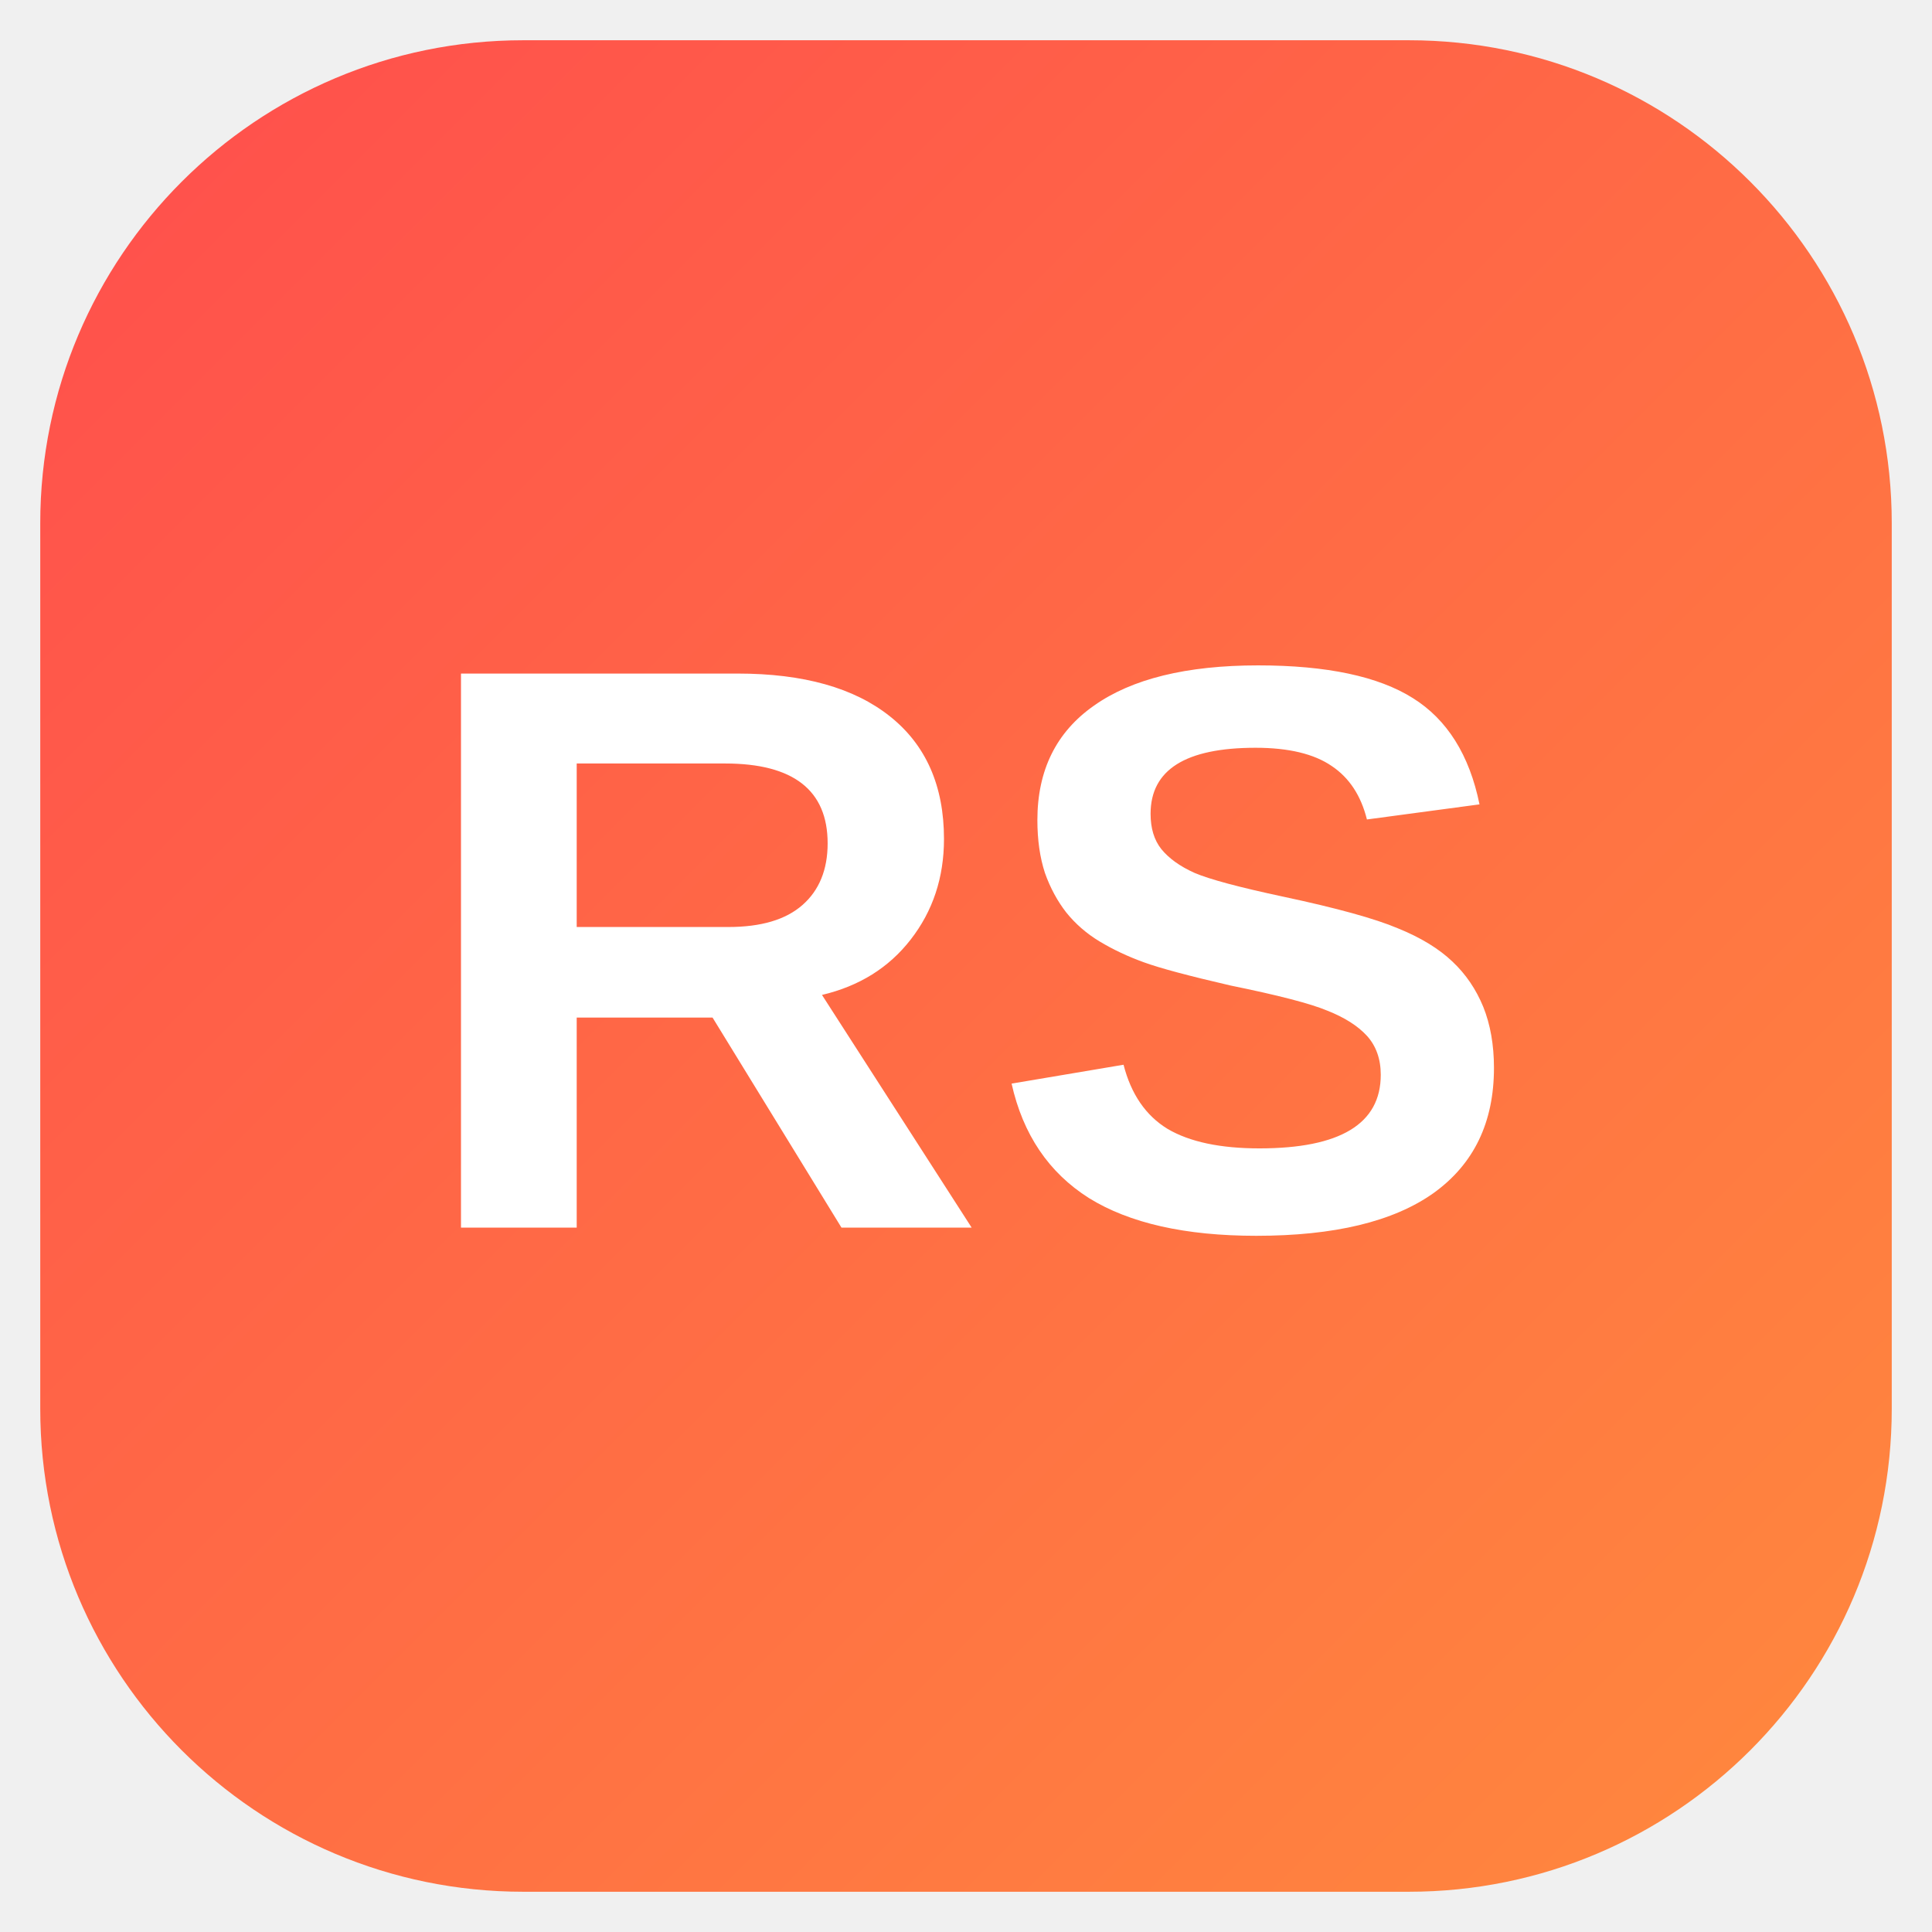
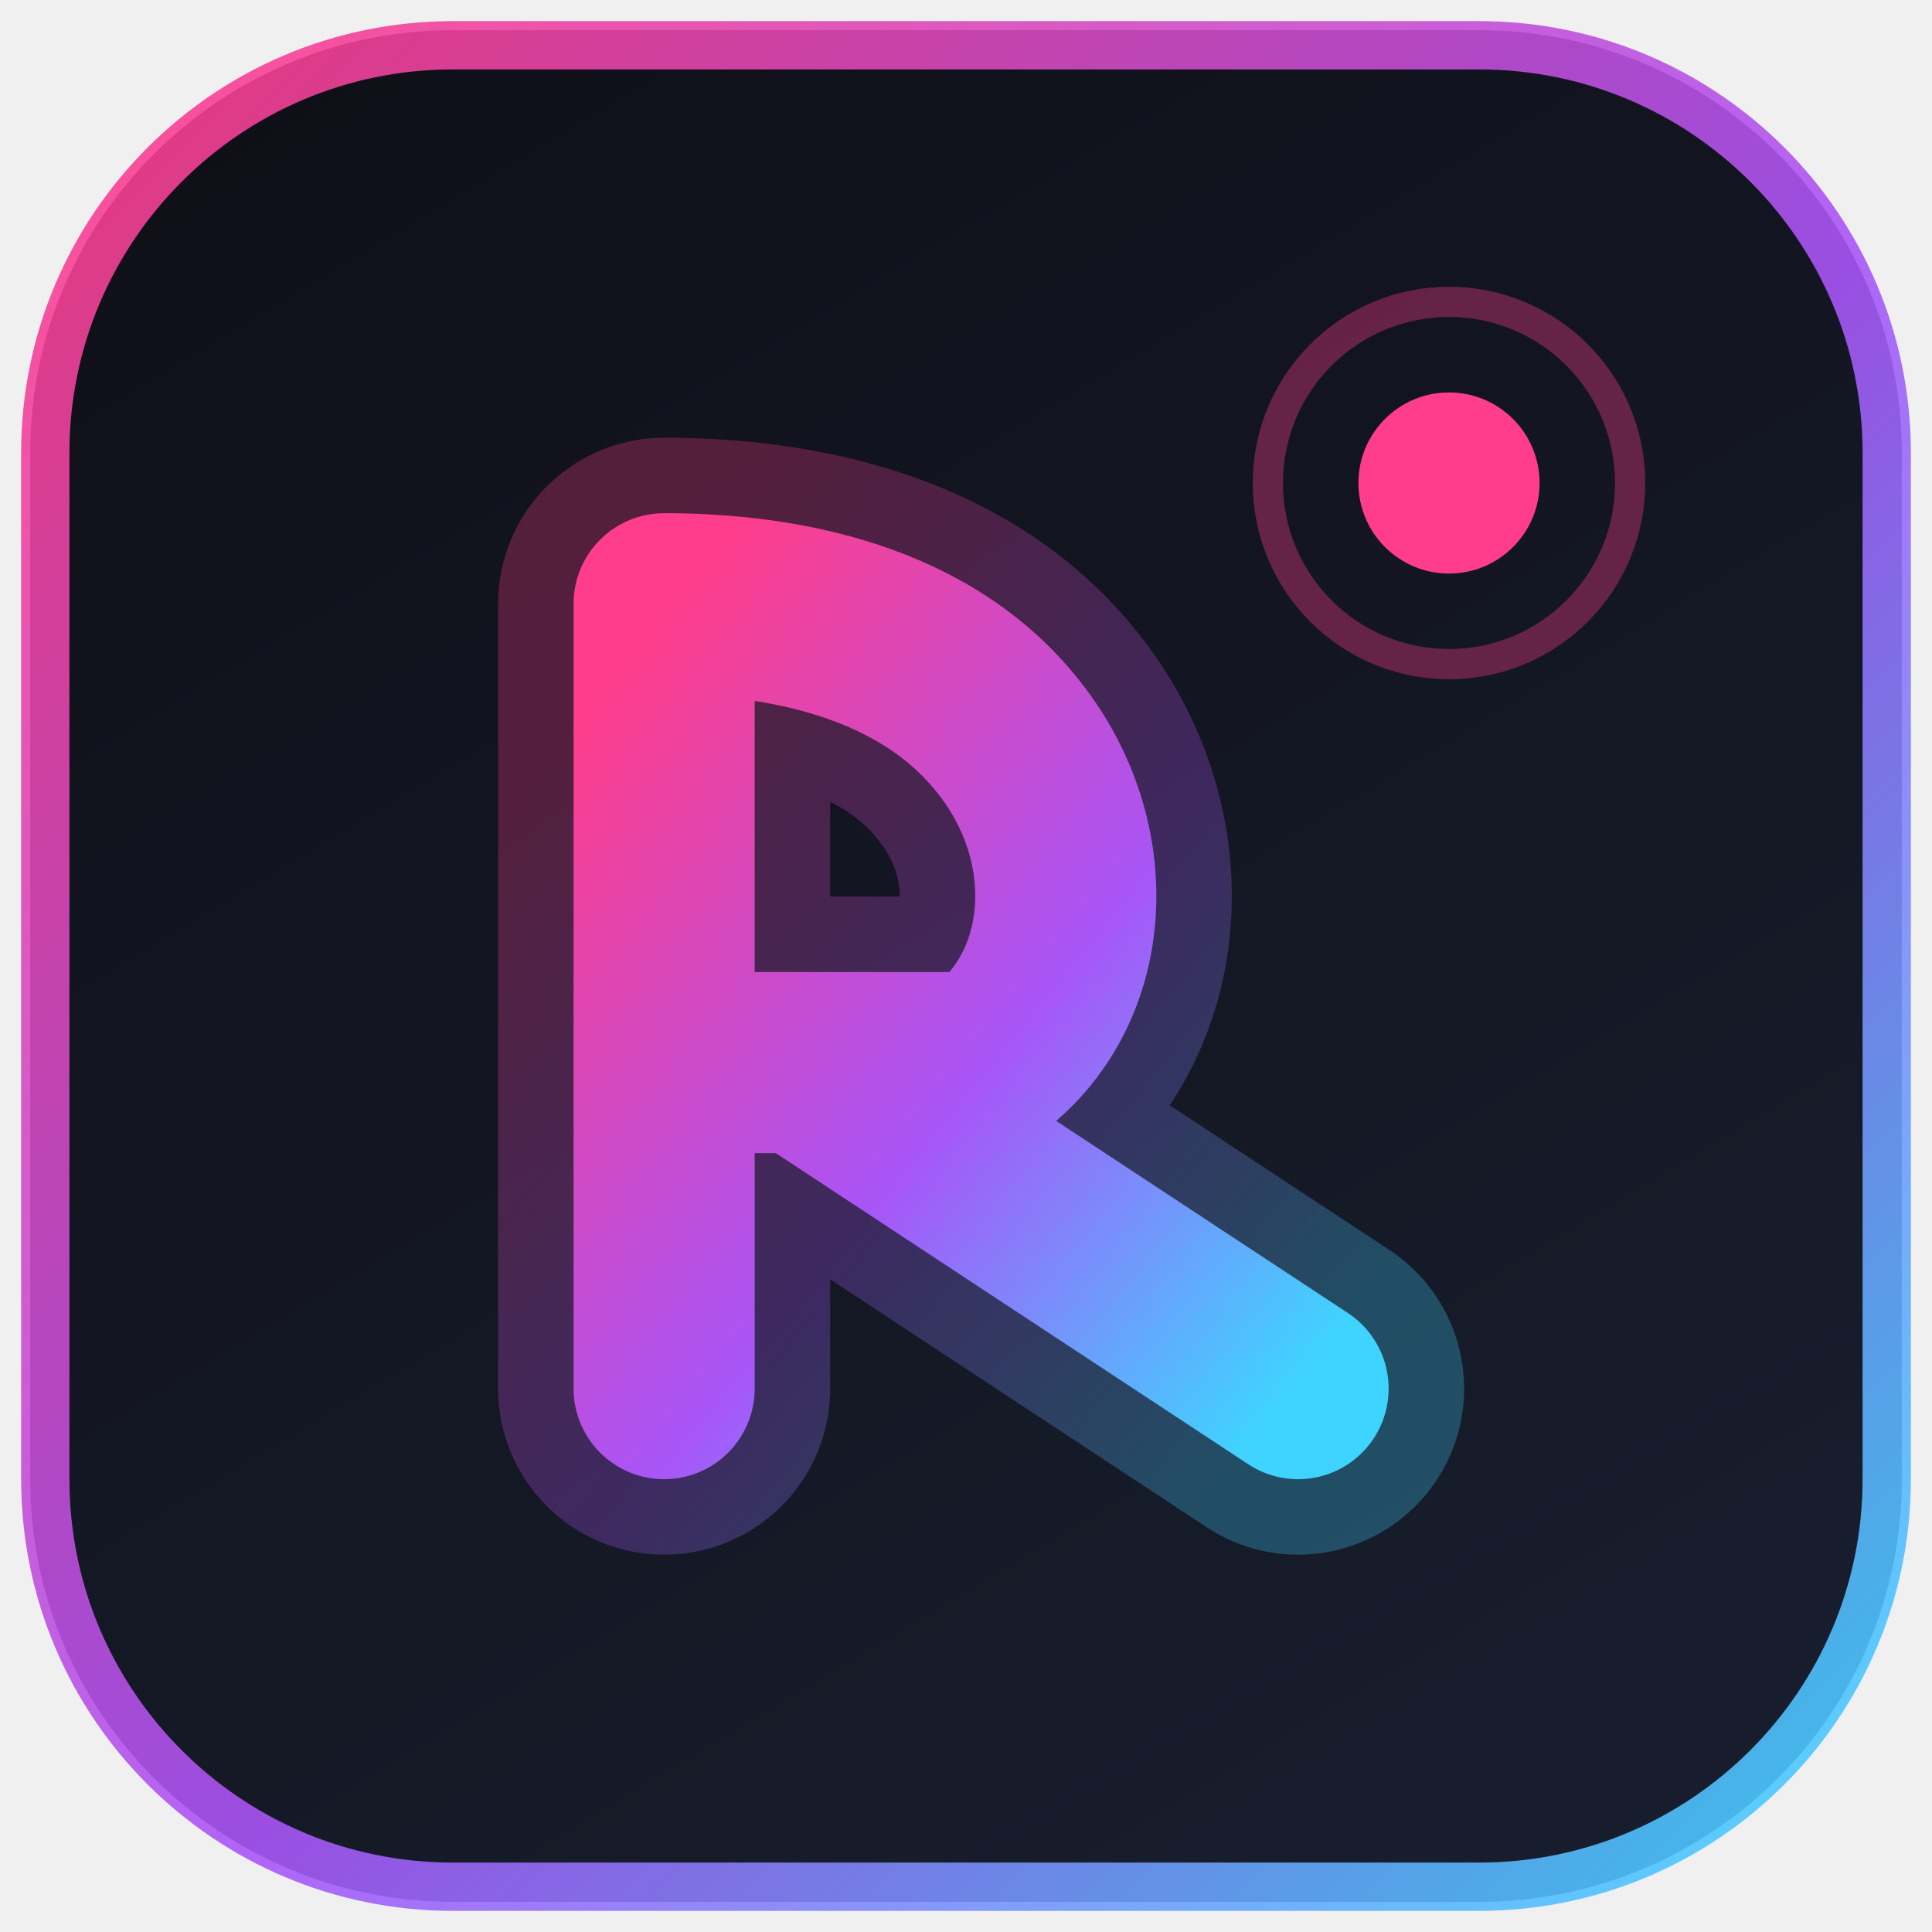
- <svg xmlns="http://www.w3.org/2000/svg" viewBox="0 0 48 48" width="48" height="48">
+ <svg xmlns="http://www.w3.org/2000/svg" viewBox="0 0 64 64" width="64" height="64">
  <defs>
-     <linearGradient id="rs" x1="0" y1="0" x2="1" y2="1">
-       <stop offset="0%" stop-color="#ff4d4d" />
-       <stop offset="100%" stop-color="#ff8a3d" />
+     <linearGradient id="rs-bg" x1="0" y1="0" x2="0.6" y2="1">
+       <stop offset="0%" stop-color="#0e0e16" />
+       <stop offset="100%" stop-color="#171d2c" />
+     </linearGradient>
+     <linearGradient id="rs-neon" x1="0" y1="0" x2="1" y2="1">
+       <stop offset="0%" stop-color="#ff3d8a" />
+       <stop offset="55%" stop-color="#a855f7" />
+       <stop offset="100%" stop-color="#3fd4ff" />
    </linearGradient>
  </defs>
-   <rect x="1" y="1" width="46" height="46" rx="12" fill="url(#rs)" />
-   <text x="24" y="30.5" font-family="Arial, Helvetica, sans-serif" font-size="20" font-weight="700" fill="#ffffff" text-anchor="middle">
-     RS
-   </text>
+   <rect x="1" y="1" width="62" height="62" rx="14" fill="url(#rs-bg)" />
+   <rect x="1.5" y="1.5" width="61" height="61" rx="13.5" fill="none" stroke="url(#rs-neon)" stroke-width="1.6" opacity="0.9" />
+   <circle cx="48" cy="16" r="6" fill="none" stroke="#ff3d8a" stroke-width="1" opacity="0.35" />
+   <circle cx="48" cy="16" r="3" fill="#ff3d8a" />
+   <g stroke="url(#rs-neon)" stroke-linecap="round" stroke-linejoin="round" stroke-width="11" opacity="0.28" fill="none">
+     <path d="M22 46 V20 C25.2 20 30.4 20.6 33.4 24.4 C36.2 27.9 35.9 32.8 32.6 35.2 L22 35.2 M26.6 35.2 L43 46" />
+   </g>
+   <g stroke="url(#rs-neon)" stroke-linecap="round" stroke-linejoin="round" stroke-width="6" fill="none">
+     <path d="M22 46 V20 C25.2 20 30.4 20.6 33.4 24.4 C36.2 27.9 35.9 32.8 32.6 35.2 L22 35.2 M26.6 35.2 L43 46" />
+   </g>
</svg>
